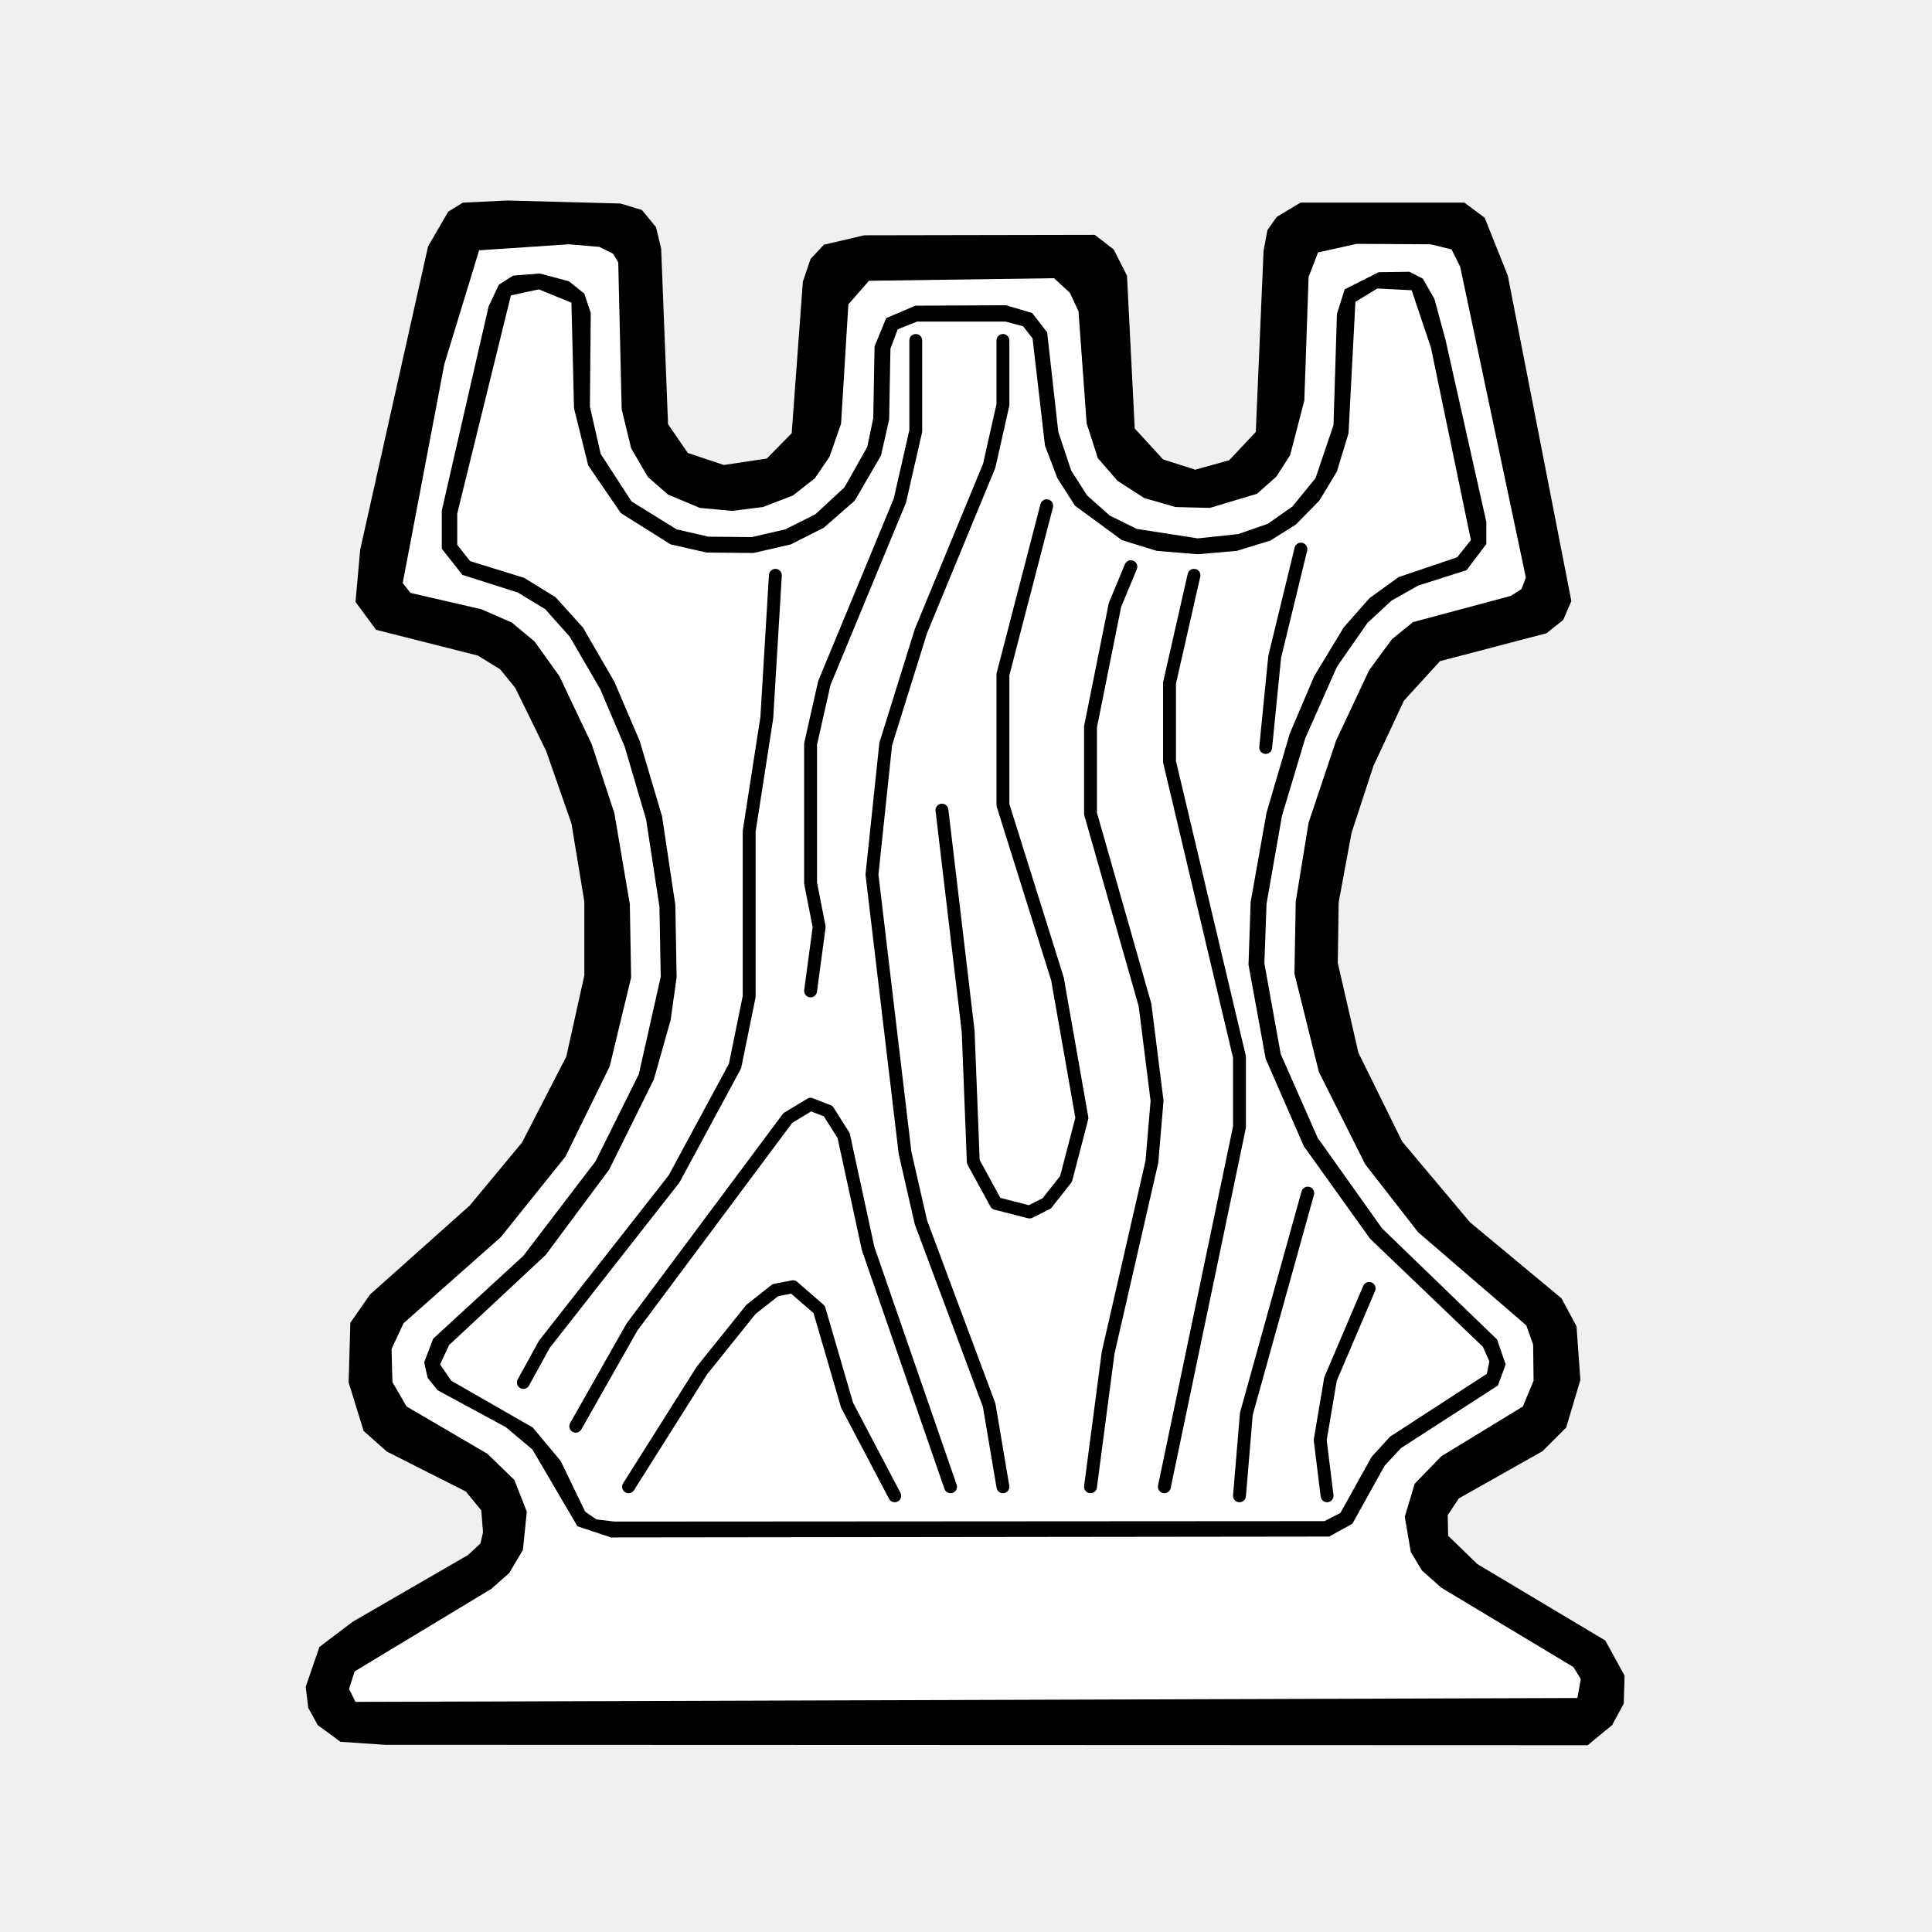
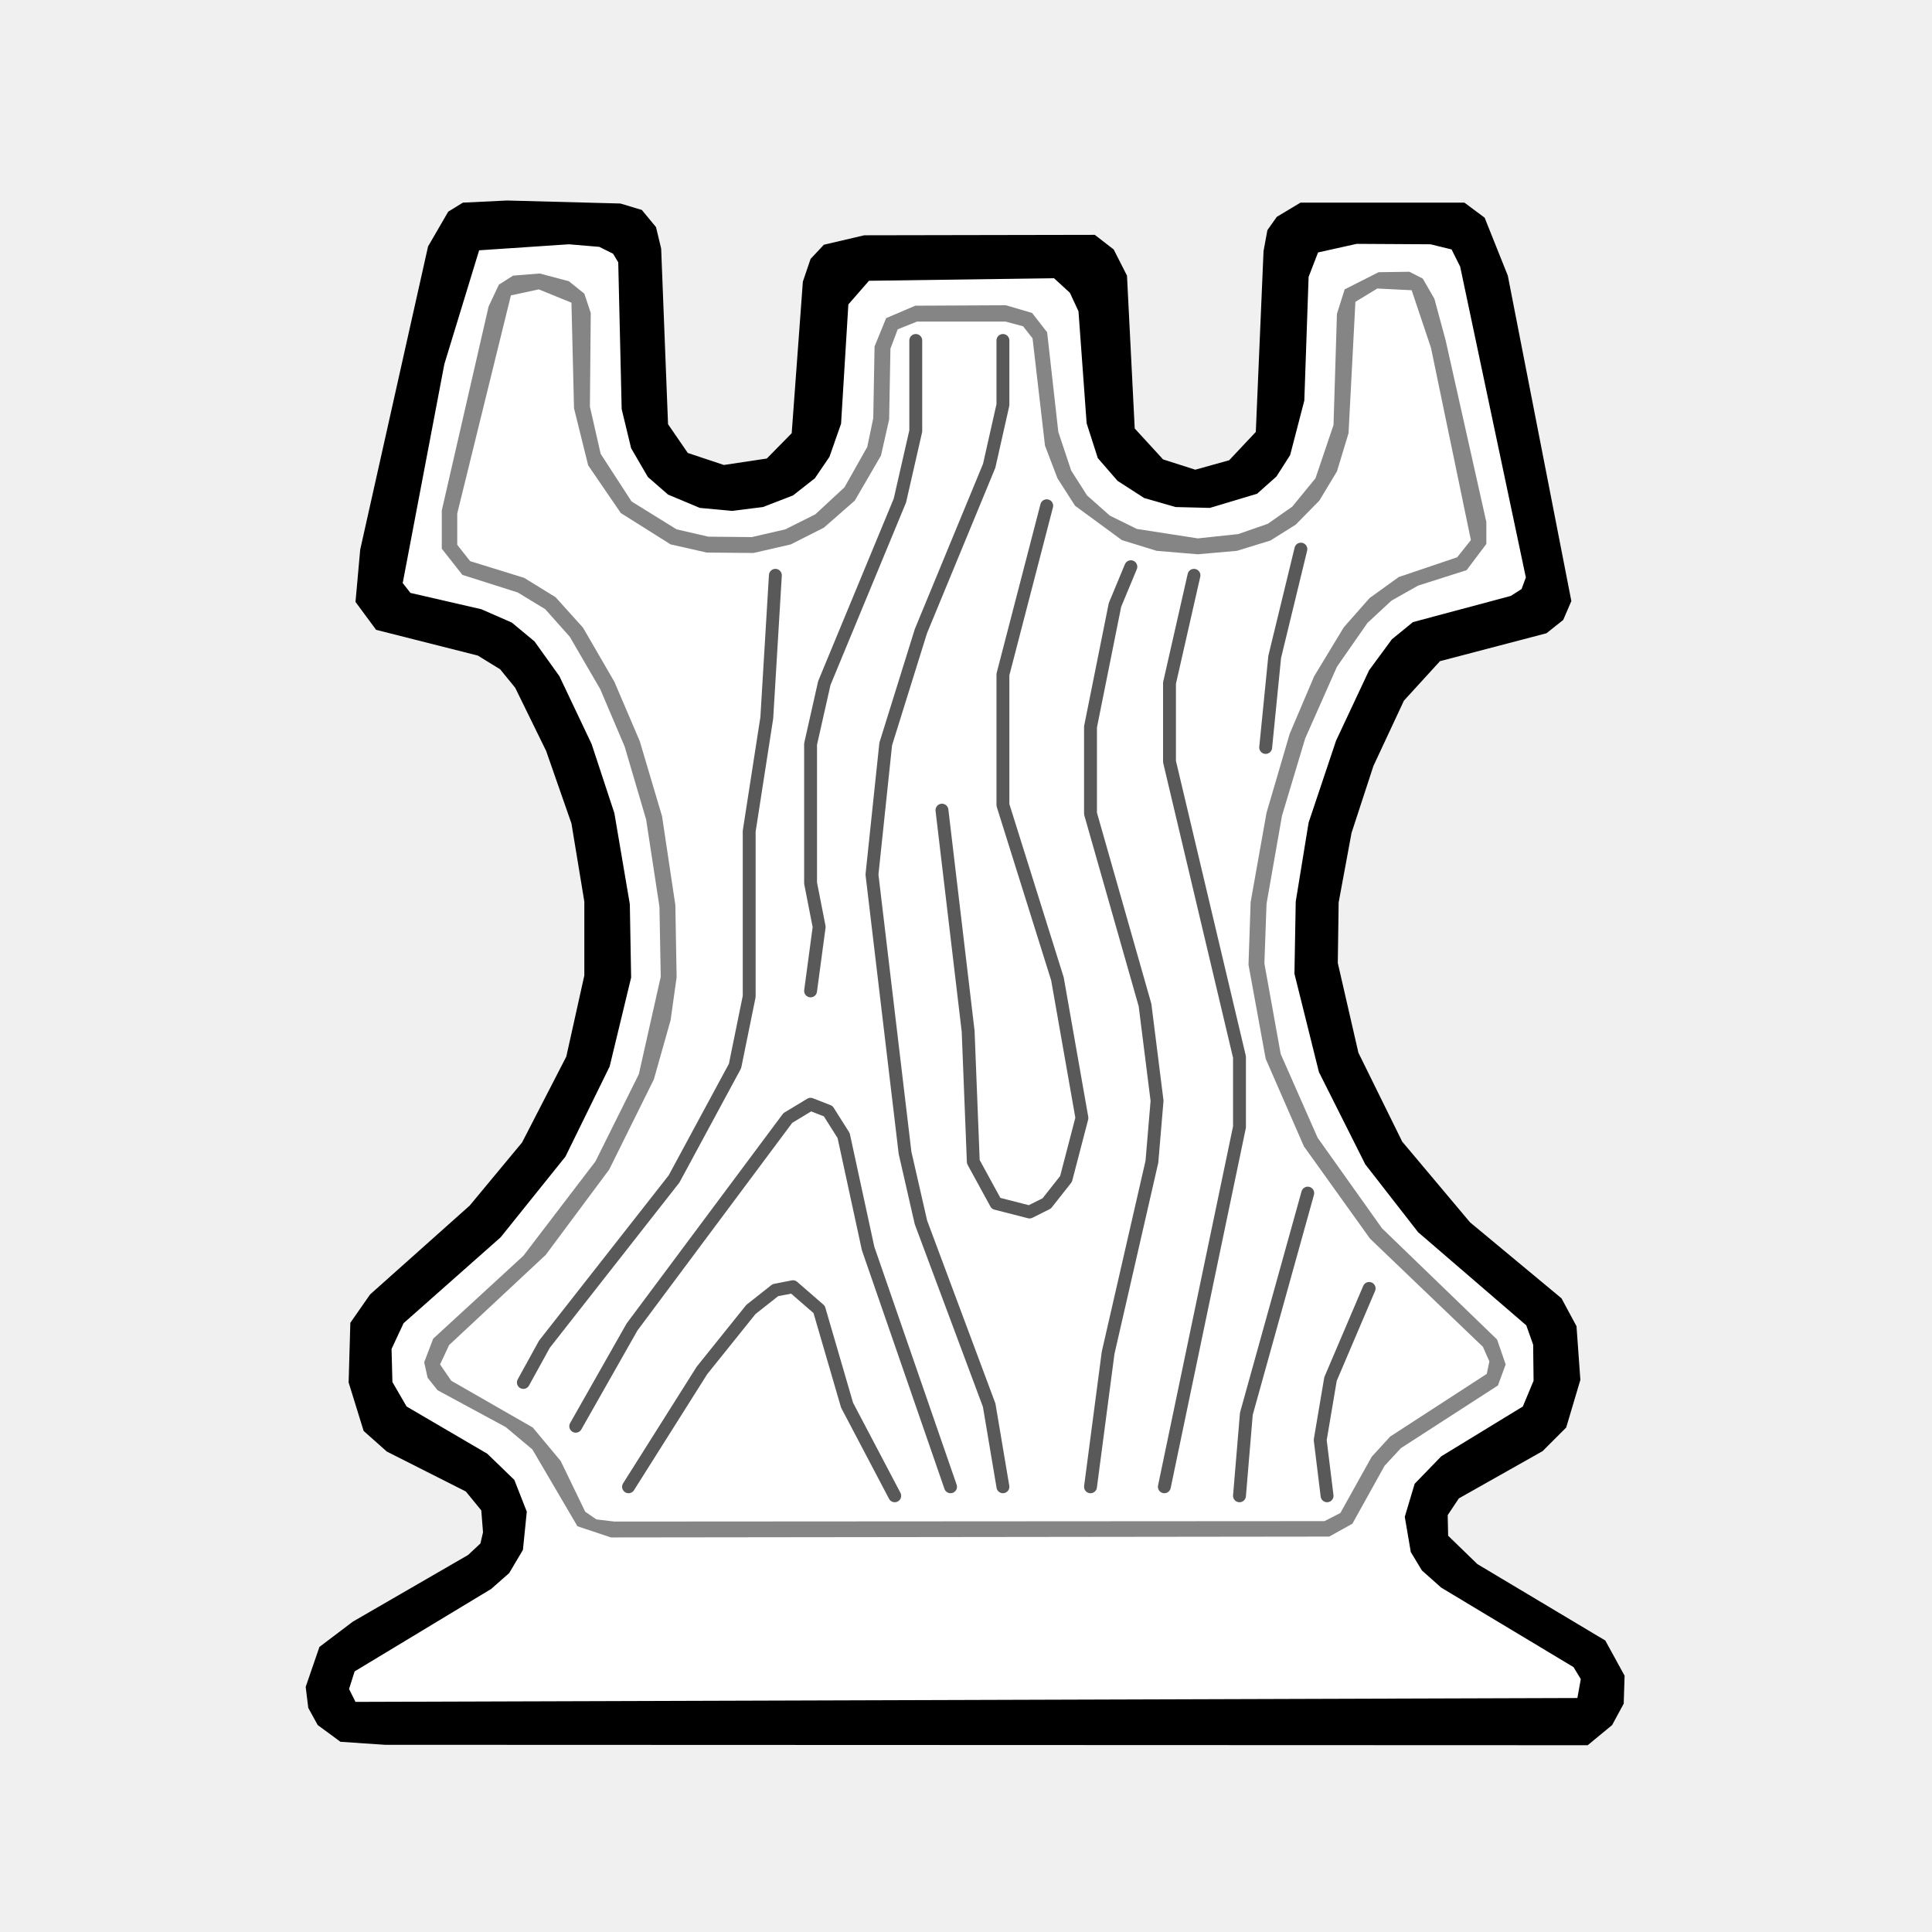
<svg xmlns="http://www.w3.org/2000/svg" viewBox="0 0 45 45" width="45" height="45">
  <path fill="#fff" d="M37.83 39.64L37.55 40.18L36.98 40.65L8.97 40.64L7.93 40.57L7.4 40.18L7.18 39.78L7.12 39.29L7.44 38.36L8.22 37.77L10.9 36.22L11.19 35.95L11.25 35.69L11.21 35.18L10.85 34.74L9.01 33.81L8.47 33.33L8.12 32.2L8.16 30.81L8.62 30.15L10.94 28.08L12.16 26.61L13.19 24.61L13.61 22.72L13.61 21L13.31 19.18L12.72 17.49L12 16.02L11.65 15.59L11.13 15.27L8.76 14.67L8.28 14.02L8.39 12.8L9.97 5.74L10.44 4.93L10.78 4.72L11.81 4.67L14.45 4.74L14.95 4.89L15.28 5.29L15.4 5.79L15.56 9.88L16.02 10.55L16.86 10.83L17.86 10.68L18.44 10.09L18.7 6.56L18.88 6.03L19.19 5.7L20.13 5.48L25.5 5.47L25.94 5.81L26.25 6.42L26.43 9.98L27.09 10.7L27.84 10.94L28.63 10.72L29.25 10.06L29.43 5.85L29.52 5.36L29.74 5.05L30.29 4.72L34.11 4.72L34.58 5.07L35.12 6.42L36.6 14L36.41 14.44L36.02 14.75L33.54 15.4L32.7 16.32L31.99 17.84L31.48 19.4L31.18 21.02L31.16 22.43L31.64 24.52L32.66 26.59L34.24 28.47L36.37 30.24L36.72 30.89L36.81 32.14L36.48 33.25L35.93 33.8L33.98 34.9L33.72 35.29L33.73 35.77L34.41 36.43L37.37 38.19L37.83 39Z" />
  <path fill="#000" d="M37.82 39.68L37.55 40.18L36.98 40.65L8.97 40.64L7.93 40.57L7.4 40.18L7.18 39.78L7.12 39.29L7.44 38.36L8.22 37.77L10.9 36.22L11.19 35.95L11.25 35.69L11.21 35.18L10.85 34.74L9.01 33.81L8.47 33.33L8.12 32.2L8.16 30.81L8.62 30.15L10.94 28.08L12.16 26.61L13.19 24.61L13.61 22.72L13.61 21L13.31 19.18L12.72 17.49L12 16.02L11.65 15.59L11.13 15.27L8.76 14.67L8.28 14.02L8.39 12.8L9.97 5.74L10.44 4.93L10.78 4.72L11.81 4.67L14.45 4.74L14.95 4.89L15.28 5.29L15.4 5.79L15.56 9.88L16.02 10.55L16.86 10.83L17.86 10.68L18.44 10.09L18.7 6.56L18.88 6.03L19.19 5.7L20.13 5.48L25.5 5.47L25.94 5.81L26.25 6.42L26.43 9.98L27.09 10.7L27.84 10.94L28.63 10.72L29.25 10.06L29.43 5.85L29.52 5.36L29.74 5.05L30.29 4.72L34.11 4.72L34.58 5.07L35.12 6.42L36.6 14L36.41 14.44L36.02 14.75L33.54 15.4L32.7 16.32L31.99 17.84L31.48 19.4L31.18 21.02L31.16 22.43L31.64 24.52L32.66 26.59L34.24 28.47L36.37 30.24L36.72 30.89L36.81 32.14L36.48 33.25L35.93 33.8L33.98 34.9L33.72 35.29L33.73 35.77L34.41 36.43L37.39 38.21L37.84 39.03ZM8.28 39.64L36.74 39.55L36.82 39.11L36.65 38.83L33.57 36.98L33.12 36.58L32.86 36.15L32.72 35.33L32.95 34.56L33.57 33.92L35.47 32.76L35.72 32.16L35.71 31.32L35.55 30.87L33.03 28.7L31.8 27.12L30.72 24.97L30.15 22.68L30.18 21L30.48 19.16L31.12 17.25L31.89 15.61L32.42 14.89L32.91 14.49L35.19 13.88L35.44 13.72L35.54 13.45L34.01 6.21L33.81 5.81L33.32 5.69L31.6 5.68L30.7 5.88L30.48 6.45L30.38 9.33L30.05 10.6L29.73 11.1L29.28 11.5L28.18 11.83L27.38 11.81L26.65 11.6L26.03 11.2L25.57 10.67L25.31 9.86L25.12 7.25L24.92 6.82L24.55 6.48L20.24 6.54L19.76 7.09L19.59 9.87L19.32 10.64L18.98 11.14L18.47 11.54L17.77 11.81L17.05 11.9L16.3 11.83L15.56 11.52L15.09 11.11L14.7 10.44L14.48 9.53L14.4 6.11L14.28 5.91L13.96 5.75L13.25 5.69L11.16 5.83L10.35 8.48L9.38 13.58L9.56 13.81L11.21 14.19L11.92 14.5L12.45 14.94L13.03 15.75L13.78 17.33L14.31 18.94L14.67 21.06L14.7 22.77L14.2 24.84L13.17 26.94L11.66 28.82L9.4 30.82L9.12 31.42L9.14 32.19L9.47 32.76L11.35 33.86L11.98 34.47L12.27 35.21L12.18 36.1L11.86 36.64L11.44 37.01L8.26 38.93L8.13 39.34Z" />
-   <path fill="#000" d="M9.88 31.73L10.09 31.18L12.19 29.25L13.87 27.05L14.88 25.02L15.39 22.75L15.36 21.12L15.05 19.09L14.55 17.39L13.98 16.05L13.27 14.83L12.7 14.19L12.06 13.8L10.77 13.39L10.29 12.78L10.29 11.89L11.38 7.14L11.62 6.63L11.95 6.42L12.57 6.37L13.25 6.55L13.61 6.84L13.76 7.29L13.74 9.47L13.99 10.57L14.71 11.68L15.76 12.33L16.5 12.5L17.51 12.51L18.29 12.33L18.99 11.98L19.67 11.35L20.2 10.41L20.34 9.74L20.37 8.07L20.64 7.41L21.32 7.12L23.43 7.11L24.04 7.29L24.39 7.74L24.65 10.06L24.95 10.96L25.32 11.54L25.85 12.01L26.48 12.32L27.9 12.54L28.84 12.44L29.53 12.2L30.1 11.8L30.64 11.14L31.06 9.9L31.14 7.31L31.32 6.74L32.11 6.34L32.83 6.33L33.14 6.49L33.41 6.96L33.67 7.92L34.62 12.16L34.62 12.67L34.16 13.28L33.03 13.64L32.41 13.99L31.85 14.51L31.14 15.53L30.4 17.2L29.86 19L29.5 21.05L29.45 22.44L29.83 24.55L30.69 26.5L32.19 28.61L34.87 31.2L35.07 31.78L34.89 32.27L32.63 33.73L32.25 34.14L31.5 35.49L30.96 35.79L14.23 35.81L13.45 35.55L12.4 33.76L11.78 33.24L10.19 32.38L9.96 32.09ZM10.25 31.78L10.51 32.16L12.41 33.25L13.06 34.03L13.63 35.21L13.89 35.39L14.31 35.44L30.85 35.43L31.22 35.24L31.95 33.93L32.38 33.46L34.63 32L34.69 31.71L34.54 31.37L31.91 28.85L30.37 26.7L29.48 24.66L29.08 22.47L29.13 21.01L29.5 18.93L30.04 17.09L30.61 15.75L31.3 14.61L31.9 13.93L32.58 13.44L33.94 12.98L34.26 12.58L33.33 8.1L32.88 6.76L32.08 6.72L31.57 7.03L31.41 10.09L31.14 10.98L30.73 11.66L30.18 12.22L29.59 12.59L28.81 12.83L27.9 12.91L26.94 12.83L26.13 12.58L25.04 11.78L24.63 11.14L24.34 10.38L24.05 7.88L23.83 7.6L23.42 7.49L21.36 7.49L20.91 7.67L20.74 8.12L20.71 9.77L20.52 10.61L19.91 11.66L19.19 12.29L18.42 12.68L17.55 12.88L16.46 12.87L15.62 12.68L14.46 11.95L13.7 10.84L13.37 9.51L13.31 7.05L12.55 6.74L11.9 6.88L10.65 11.96L10.65 12.69L10.95 13.07L12.21 13.46L12.94 13.91L13.58 14.62L14.31 15.88L14.9 17.26L15.42 19.01L15.73 21.08L15.76 22.76L15.62 23.76L15.23 25.14L14.19 27.24L12.71 29.23L10.46 31.33Z" />
-   <path fill="none" stroke="#000" stroke-width="0.3" stroke-linecap="round" stroke-linejoin="round" d="M23.36 7.93L23.36 9.43L23.04 10.85L21.45 14.7L20.63 17.33L20.31 20.37L21.08 26.85L21.45 28.47L23.04 32.73L23.36 34.63M24.38 11.78L23.36 15.71L23.36 18.75L24.63 22.8L25.2 26.04L24.83 27.46L24.38 28.03L23.98 28.23L23.2 28.03L22.67 27.06L22.55 24.02L21.94 18.87M26.34 13.2L25.97 14.09L25.4 16.93L25.4 18.95L26.67 23.41L26.95 25.64L26.83 27.06L25.81 31.51L25.4 34.63M27.81 13.4L27.24 15.91L27.24 17.74L28.87 24.62L28.87 26.25L27.12 34.63M18.06 13.4L17.86 16.72L17.45 19.36L17.45 23.21L17.12 24.83L15.7 27.46L12.68 31.31L12.19 32.2M13.41 33.22L14.72 30.91L18.35 26.04L18.88 25.72L19.29 25.88L19.65 26.45L20.22 29.08L22.14 34.63M21.33 7.93L21.33 10.04L20.96 11.66L19.2 15.91L18.88 17.33L18.88 20.57L19.08 21.59L18.88 23.08M14.64 34.63L16.35 31.92L17.49 30.5L18.06 30.05L18.47 29.97L19.08 30.5L19.73 32.73L20.84 34.84M30.46 27.79L29.03 32.93L28.87 34.84M31.89 30.01L30.99 32.12L30.75 33.54L30.91 34.84M30.3 12.79L29.69 15.3L29.48 17.41" />
+   <path fill="#000" d="M9.88 31.73L10.09 31.18L12.19 29.25L13.87 27.05L14.88 25.02L15.39 22.75L15.36 21.12L15.05 19.09L14.55 17.39L13.98 16.05L13.27 14.83L12.7 14.19L12.06 13.8L10.77 13.39L10.29 12.78L10.29 11.89L11.38 7.14L11.62 6.63L11.95 6.42L12.57 6.37L13.25 6.55L13.61 6.84L13.76 7.29L13.74 9.47L13.99 10.57L14.71 11.68L15.76 12.33L16.5 12.5L17.51 12.51L18.29 12.33L18.99 11.98L19.67 11.35L20.2 10.41L20.34 9.74L20.37 8.07L20.64 7.41L21.32 7.12L23.43 7.11L24.04 7.29L24.39 7.74L24.65 10.06L24.95 10.96L25.32 11.54L25.85 12.01L26.48 12.32L27.9 12.54L28.84 12.44L29.53 12.2L30.1 11.8L30.64 11.14L31.06 9.9L31.14 7.31L31.32 6.74L32.11 6.34L32.83 6.33L33.14 6.49L33.41 6.96L33.67 7.92L34.62 12.16L34.62 12.67L34.16 13.28L33.03 13.64L32.41 13.99L31.85 14.51L31.14 15.53L30.4 17.2L29.86 19L29.5 21.05L29.45 22.44L29.83 24.55L30.69 26.5L32.19 28.61L34.87 31.2L35.07 31.78L34.89 32.27L32.63 33.73L32.25 34.14L31.5 35.49L30.96 35.79L14.23 35.81L13.45 35.55L12.4 33.76L11.78 33.24L10.19 32.38L9.96 32.09ZM10.25 31.78L10.51 32.16L12.41 33.25L13.06 34.03L13.63 35.21L13.89 35.39L14.31 35.44L30.85 35.43L31.22 35.24L31.95 33.93L32.38 33.46L34.63 32L34.69 31.71L34.54 31.37L31.91 28.85L30.37 26.7L29.48 24.66L29.08 22.47L29.13 21.01L29.5 18.93L30.04 17.09L30.61 15.75L31.3 14.61L31.9 13.93L32.58 13.44L33.94 12.98L34.26 12.58L33.33 8.1L32.88 6.76L32.08 6.72L31.57 7.03L31.41 10.09L31.14 10.98L30.73 11.66L30.18 12.22L29.59 12.59L28.81 12.83L27.9 12.91L26.94 12.83L26.13 12.58L25.04 11.78L24.63 11.14L24.34 10.38L24.05 7.88L23.83 7.6L23.42 7.49L21.36 7.49L20.91 7.67L20.74 8.12L20.71 9.77L20.52 10.61L19.91 11.66L19.19 12.29L18.42 12.68L17.55 12.88L16.46 12.87L15.62 12.68L14.46 11.95L13.7 10.84L13.37 9.51L13.31 7.05L12.55 6.74L11.9 6.88L10.65 11.96L10.65 12.69L10.95 13.07L12.21 13.46L12.94 13.91L13.58 14.62L14.31 15.88L14.9 17.26L15.42 19.01L15.73 21.08L15.76 22.76L15.62 23.76L15.23 25.14L14.19 27.24L12.71 29.23L10.46 31.33Z" fill-opacity="0.48" />
+   <path fill="none" stroke="#000" stroke-width="0.3" stroke-linecap="round" stroke-linejoin="round" d="M23.36 7.93L23.36 9.43L23.04 10.85L21.45 14.7L20.63 17.33L20.31 20.37L21.08 26.85L21.45 28.47L23.04 32.73L23.36 34.63M24.38 11.78L23.36 15.71L23.36 18.75L24.63 22.8L25.2 26.04L24.83 27.46L24.38 28.03L23.98 28.23L23.2 28.03L22.67 27.06L22.55 24.02L21.94 18.87M26.34 13.2L25.97 14.09L25.4 16.93L25.4 18.95L26.67 23.41L26.95 25.64L26.83 27.06L25.81 31.51L25.4 34.63M27.81 13.4L27.24 15.91L27.24 17.74L28.87 24.62L28.87 26.25L27.12 34.63M18.06 13.4L17.86 16.72L17.45 19.36L17.45 23.21L17.12 24.83L15.7 27.46L12.68 31.31L12.19 32.2M13.41 33.22L14.72 30.91L18.35 26.04L18.88 25.72L19.29 25.88L19.65 26.45L20.22 29.08L22.14 34.63M21.33 7.93L21.33 10.04L20.96 11.66L19.2 15.91L18.88 17.33L18.88 20.57L19.08 21.59L18.88 23.08M14.64 34.63L16.35 31.92L17.49 30.5L18.06 30.05L18.47 29.97L19.08 30.5L19.73 32.73L20.84 34.84M30.46 27.79L29.03 32.93L28.87 34.84M31.89 30.01L30.99 32.12L30.75 33.54L30.91 34.84M30.3 12.79L29.69 15.3L29.48 17.41" stroke-opacity="0.65" />
</svg>
